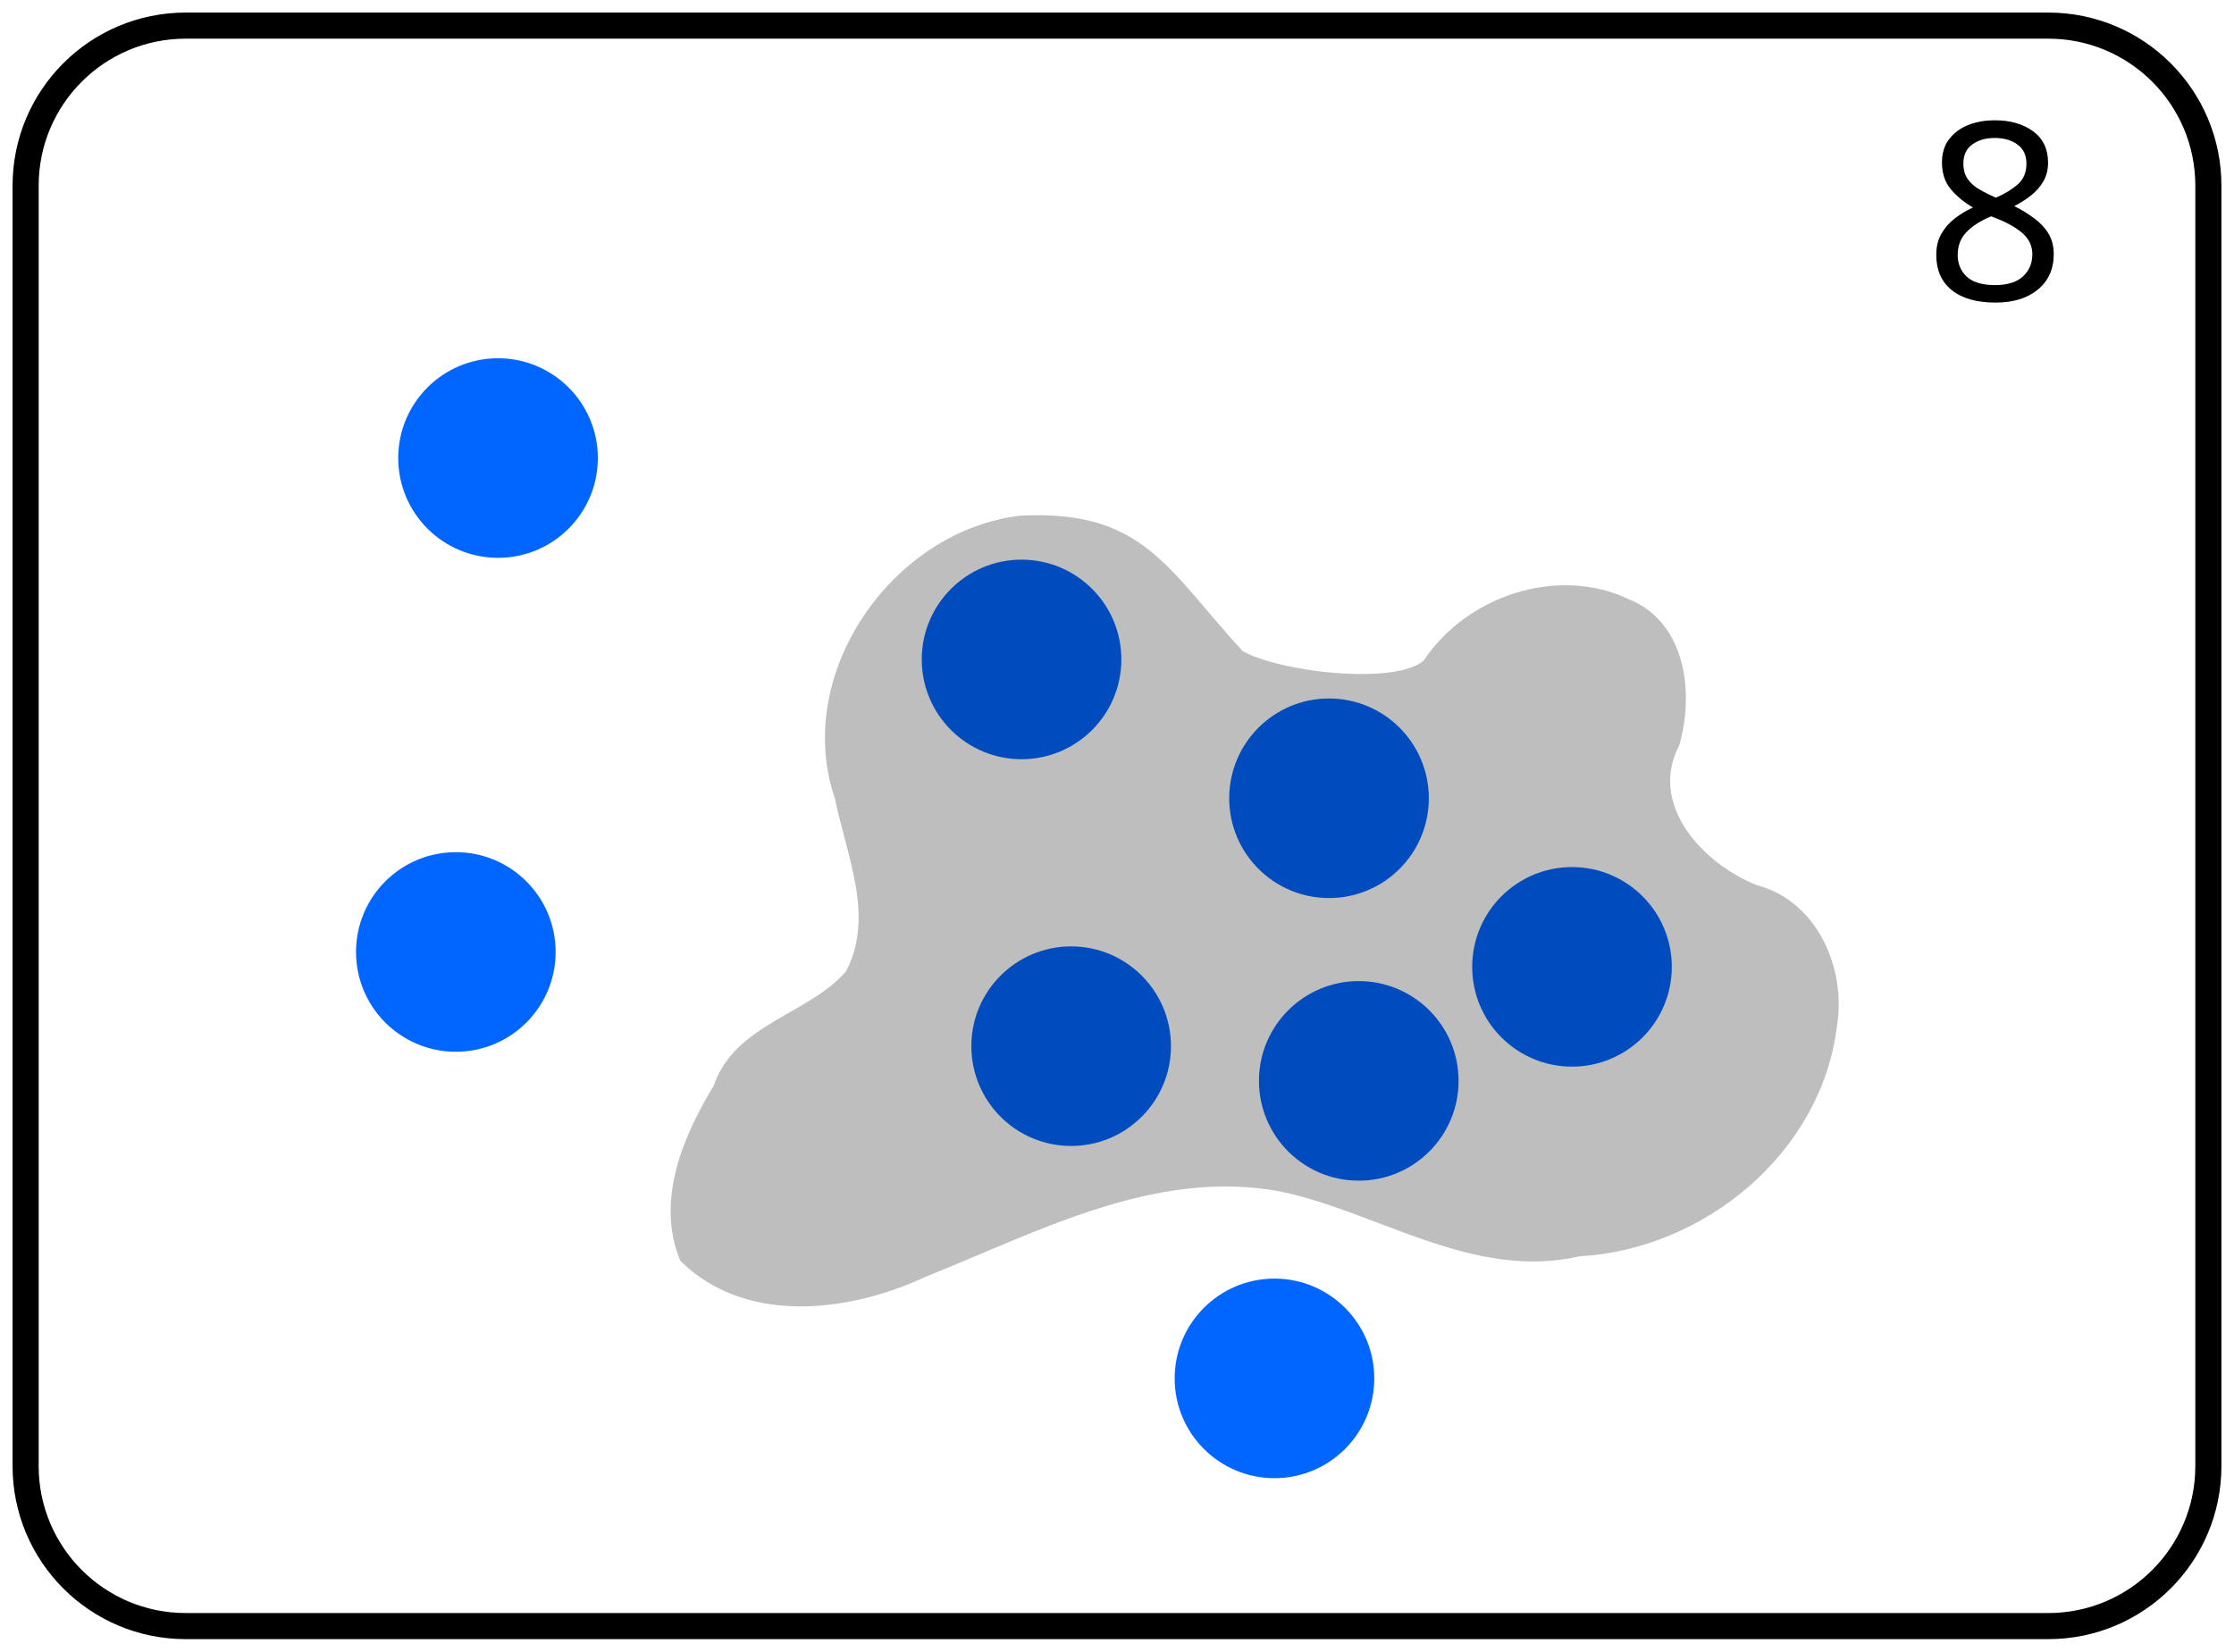
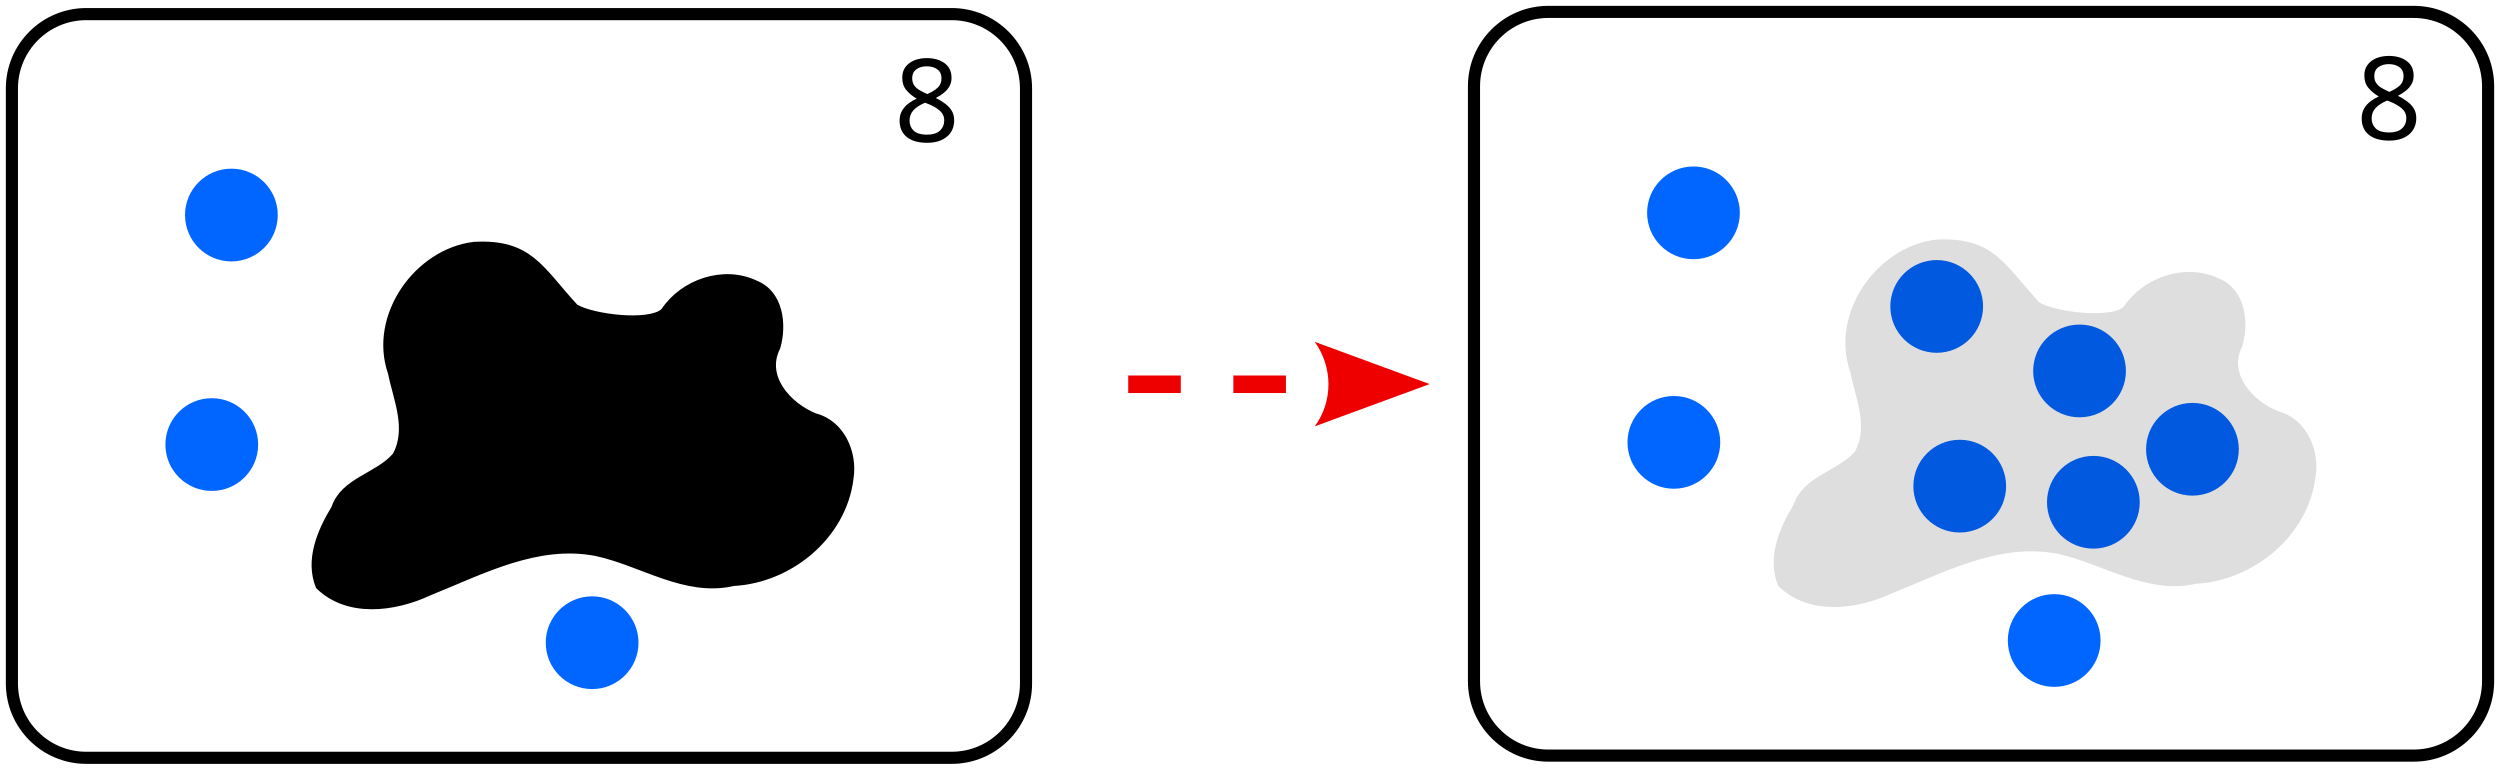
- <svg xmlns="http://www.w3.org/2000/svg" width="177.685mm" height="131.393mm" viewBox="0 0 177.685 131.393" version="1.1" id="svg5">
-   <defs id="defs2" />
-   <g id="layer1" transform="translate(-8.542382,-58.81321)">
+ <svg xmlns="http://www.w3.org/2000/svg" width="427.983mm" height="131.769mm" viewBox="0 0 427.983 131.769" version="1.1" id="svg5">
+   <defs id="defs2">
+     <marker style="overflow:visible" id="Arrow2Mend" refX="0" refY="0" orient="auto">
+       <path transform="scale(-0.6)" d="M 8.719,4.034 -2.207,0.016 8.719,-4.002 c -1.745,2.372 -1.735,5.617 -6e-7,8.035 z" style="fill:context-stroke;fill-rule:evenodd;stroke-width:0.625;stroke-linejoin:round" id="path1251" />
+     </marker>
+   </defs>
+   <g id="layer1" transform="translate(-8.542382,-58.43645)">
    <rect style="fill:none;stroke:#000000;stroke-width:2.076;stroke-linecap:round;stroke-linejoin:round;stroke-miterlimit:4;stroke-dasharray:none;stroke-opacity:1" id="rect1151" width="173.609" height="127.317" x="10.58" y="60.851" ry="12.732" />
    <circle style="fill:#0066ff;fill-rule:evenodd;stroke-width:0.265" id="path848-7" cx="48.154" cy="95.25" r="7.938" />
    <text xml:space="preserve" style="font-size:19.756px;line-height:1.25;font-family:Chalkboard;-inkscape-font-specification:Chalkboard;letter-spacing:0.265px;word-spacing:0.265px;stroke-width:0.265" x="161.578" y="82.682" id="text1067">
      <tspan id="tspan1065" style="font-size:19.756px;stroke-width:0.265" x="161.578" y="82.682">8</tspan>
    </text>
    <circle style="fill:#0066ff;fill-rule:evenodd;stroke-width:0.265" id="path848-7-7" cx="89.793" cy="111.271" r="7.938" />
    <circle style="fill:#0066ff;fill-rule:evenodd;stroke-width:0.265" id="path848-7-6" cx="44.797" cy="134.542" r="7.938" />
    <circle style="fill:#0066ff;fill-rule:evenodd;stroke-width:0.265" id="path848-7-1" cx="133.574" cy="135.726" r="7.938" />
    <circle style="fill:#0066ff;fill-rule:evenodd;stroke-width:0.265" id="path848-7-4" cx="93.738" cy="142.036" r="7.938" />
    <circle style="fill:#0066ff;fill-rule:evenodd;stroke-width:0.265" id="path848-7-8" cx="116.614" cy="144.797" r="7.938" />
    <circle style="fill:#0066ff;fill-rule:evenodd;stroke-width:0.265" id="path848-7-2" cx="114.248" cy="122.315" r="7.938" />
    <circle style="fill:#0066ff;fill-rule:evenodd;stroke-width:0.265" id="path848-7-0" cx="109.909" cy="168.463" r="7.938" />
-     <path style="opacity:0.254;fill:#000000;fill-opacity:1;stroke:#000000;stroke-width:0.7;stroke-linecap:butt;stroke-linejoin:miter;stroke-miterlimit:4;stroke-dasharray:none;stroke-opacity:1" d="m 107.148,110.877 c -6.055,-6.599 -7.855,-11.199 -17.443,-10.69 -9.958,1.192 -17.747,12.362 -14.419,22.054 0.928,4.566 3.248,9.538 0.833,14.046 -3.036,3.541 -8.874,4.23 -10.495,9.05 -2.413,3.974 -4.557,8.957 -2.671,13.576 5.099,4.98 13.182,3.905 19.107,1.131 9.007,-3.608 18.412,-8.693 28.435,-6.783 7.859,1.664 15.295,7.068 23.63,5.143 9.783,-0.522 19.008,-8.123 20.183,-18.064 0.711,-4.444 -1.537,-9.598 -6.171,-10.79 -4.426,-1.768 -8.916,-6.605 -6.364,-11.576 1.16,-3.981 0.526,-9.451 -3.828,-11.175 -5.519,-2.633 -12.587,-0.229 -15.889,4.778 -2.313,2.203 -11.985,1.031 -14.908,-0.7 z" id="path4108" />
+     <path style="opacity:1;fill:#000000;fill-opacity:1;stroke:#000000;stroke-width:0.7;stroke-linecap:butt;stroke-linejoin:miter;stroke-miterlimit:4;stroke-dasharray:none;stroke-opacity:1" d="m 107.148,110.877 c -6.055,-6.599 -7.855,-11.199 -17.443,-10.69 -9.958,1.192 -17.747,12.362 -14.419,22.054 0.928,4.566 3.248,9.538 0.833,14.046 -3.036,3.541 -8.874,4.23 -10.495,9.05 -2.413,3.974 -4.557,8.957 -2.671,13.576 5.099,4.98 13.182,3.905 19.107,1.131 9.007,-3.608 18.412,-8.693 28.435,-6.783 7.859,1.664 15.295,7.068 23.63,5.143 9.783,-0.522 19.008,-8.123 20.183,-18.064 0.711,-4.444 -1.537,-9.598 -6.171,-10.79 -4.426,-1.768 -8.916,-6.605 -6.364,-11.576 1.16,-3.981 0.526,-9.451 -3.828,-11.175 -5.519,-2.633 -12.587,-0.229 -15.889,4.778 -2.313,2.203 -11.985,1.031 -14.908,-0.7 z" id="path4108" />
+     <path style="fill:none;stroke:#ee0000;stroke-width:3;stroke-linecap:butt;stroke-linejoin:miter;stroke-miterlimit:4;stroke-dasharray:9, 9;stroke-dashoffset:0;stroke-opacity:1;marker-end:url(#Arrow2Mend)" d="m 201.686,124.219 h 47.625" id="path1124" />
+     <rect style="fill:none;stroke:#000000;stroke-width:2.076;stroke-linecap:round;stroke-linejoin:round;stroke-miterlimit:4;stroke-dasharray:none;stroke-opacity:1" id="rect1151-5" width="173.609" height="127.317" x="260.879" y="60.474" ry="12.732" />
+     <circle style="fill:#0066ff;fill-rule:evenodd;stroke-width:0.265" id="path848-7-04" cx="298.453" cy="94.873" r="7.938" />
+     <text xml:space="preserve" style="font-size:19.756px;line-height:1.25;font-family:Chalkboard;-inkscape-font-specification:Chalkboard;letter-spacing:0.265px;word-spacing:0.265px;stroke-width:0.265" x="411.877" y="82.305" id="text1067-5">
+       <tspan id="tspan1065-1" style="font-size:19.756px;stroke-width:0.265" x="411.877" y="82.305">8</tspan>
+     </text>
+     <circle style="fill:#0066ff;fill-rule:evenodd;stroke-width:0.265" id="path848-7-7-2" cx="340.092" cy="110.895" r="7.938" />
+     <circle style="fill:#0066ff;fill-rule:evenodd;stroke-width:0.265" id="path848-7-6-3" cx="295.096" cy="134.166" r="7.938" />
+     <circle style="fill:#0066ff;fill-rule:evenodd;stroke-width:0.265" id="path848-7-1-7" cx="383.873" cy="135.349" r="7.938" />
+     <circle style="fill:#0066ff;fill-rule:evenodd;stroke-width:0.265" id="path848-7-4-2" cx="344.036" cy="141.66" r="7.938" />
+     <circle style="fill:#0066ff;fill-rule:evenodd;stroke-width:0.265" id="path848-7-8-4" cx="366.913" cy="144.421" r="7.938" />
+     <circle style="fill:#0066ff;fill-rule:evenodd;stroke-width:0.265" id="path848-7-2-1" cx="364.546" cy="121.938" r="7.938" />
+     <circle style="fill:#0066ff;fill-rule:evenodd;stroke-width:0.265" id="path848-7-0-8" cx="360.207" cy="168.086" r="7.938" />
+     <path style="opacity:0.132;fill:#000000;fill-opacity:1;stroke:#000000;stroke-width:0.7;stroke-linecap:butt;stroke-linejoin:miter;stroke-miterlimit:4;stroke-dasharray:none;stroke-opacity:1" d="m 357.446,110.5 c -6.055,-6.599 -7.855,-11.199 -17.443,-10.69 -9.958,1.192 -17.747,12.362 -14.419,22.054 0.928,4.566 3.248,9.538 0.833,14.046 -3.036,3.541 -8.874,4.23 -10.495,9.05 -2.413,3.974 -4.557,8.957 -2.671,13.576 5.099,4.98 13.182,3.905 19.107,1.131 9.007,-3.608 18.412,-8.693 28.435,-6.783 7.859,1.664 15.295,7.068 23.63,5.143 9.783,-0.522 19.008,-8.123 20.183,-18.064 0.711,-4.444 -1.537,-9.598 -6.171,-10.79 -4.426,-1.768 -8.916,-6.605 -6.364,-11.576 1.16,-3.981 0.526,-9.451 -3.828,-11.175 -5.519,-2.633 -12.587,-0.229 -15.889,4.778 -2.313,2.203 -11.985,1.031 -14.908,-0.7 z" id="path4108-2" />
  </g>
</svg>
